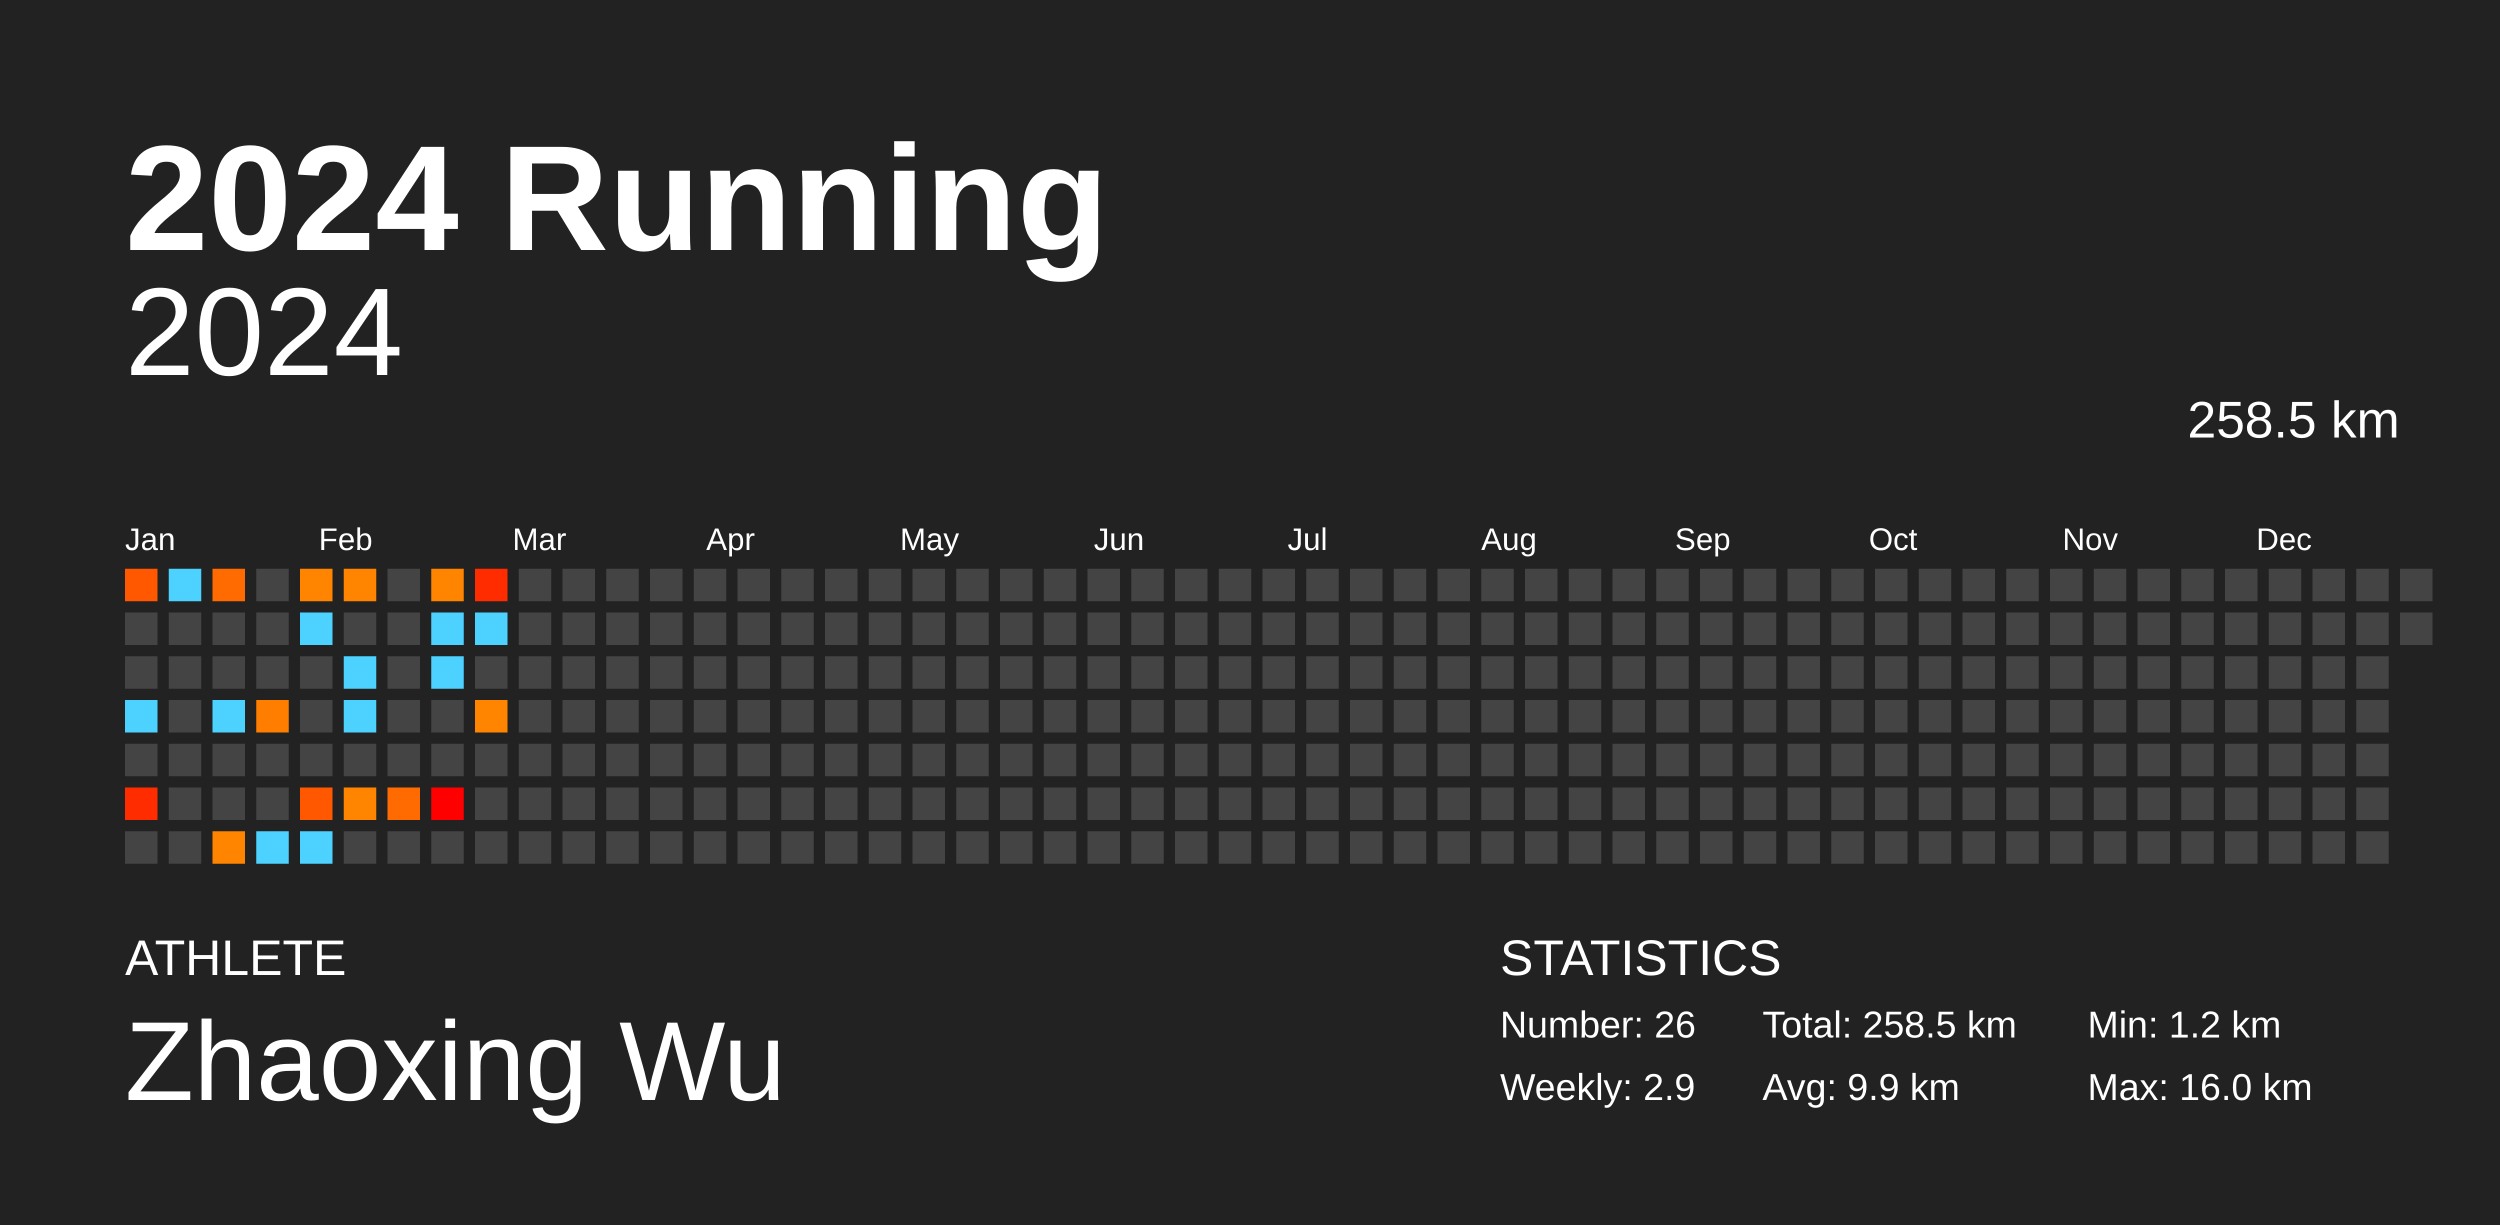
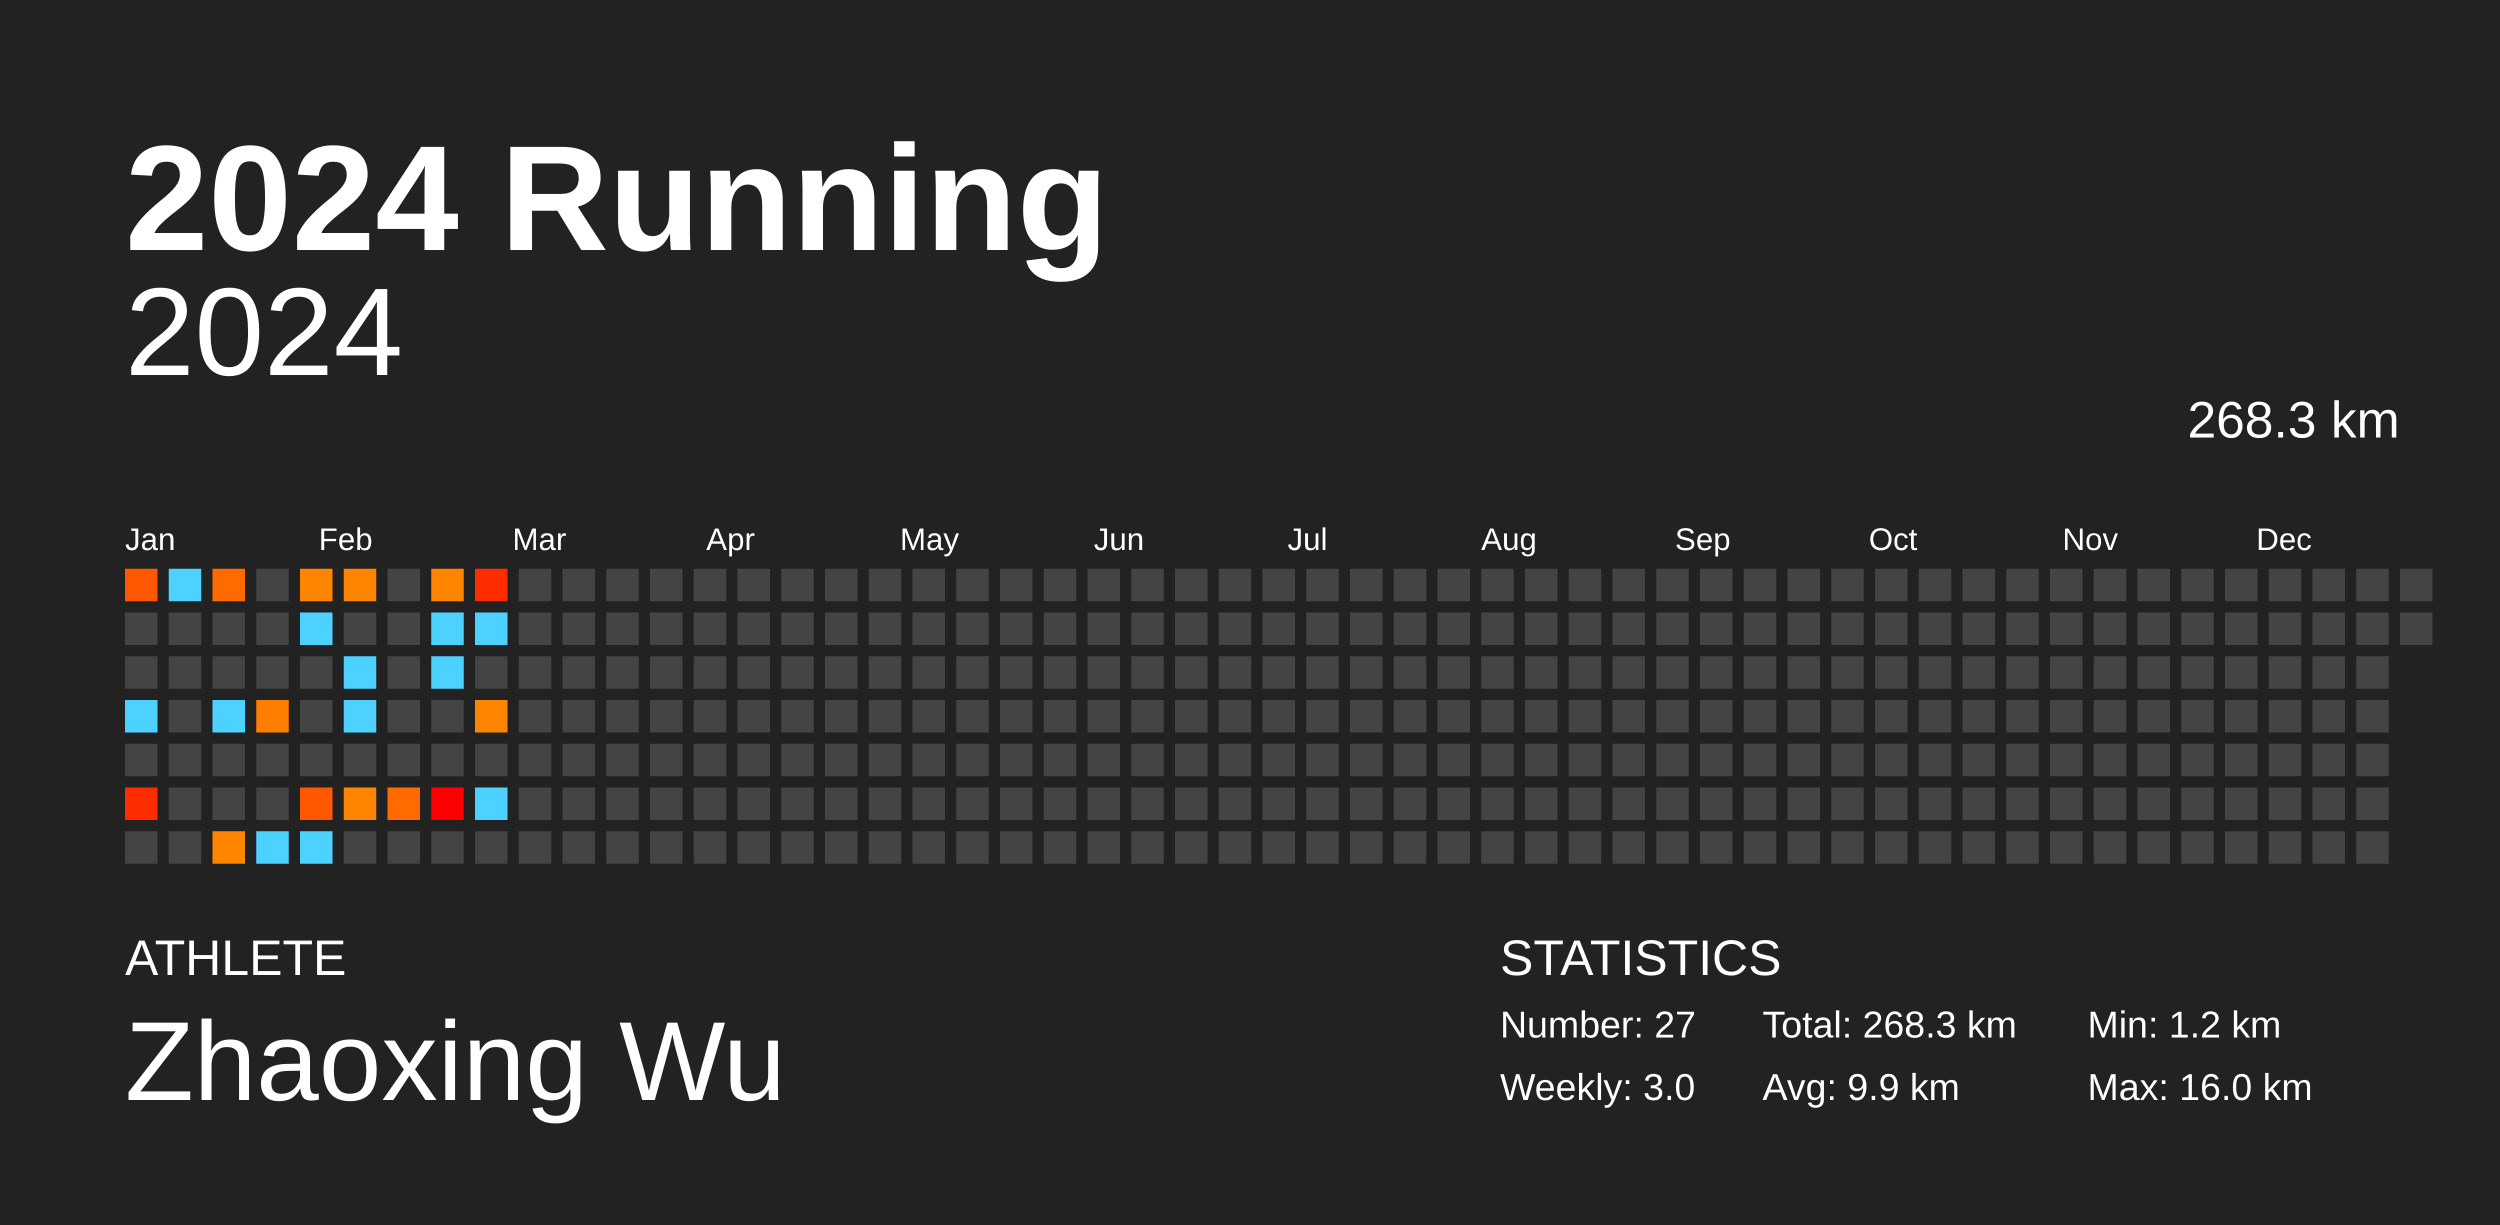
<svg xmlns="http://www.w3.org/2000/svg" baseProfile="full" height="98mm" version="1.1" viewBox="0,0,200,98" width="200mm">
  <defs />
  <rect fill="#222222" height="98" width="200" x="0" y="0" />
  <text fill="#FFFFFF" style="font-size:12px; font-family:Arial; font-weight:bold;" x="10" y="20">2024 Running</text>
  <text fill="#FFFFFF" style="font-size:4px; font-family:Arial" x="10" y="78">ATHLETE</text>
  <text fill="#FFFFFF" style="font-size:9px; font-family:Arial" x="10" y="88">Zhaoxing Wu</text>
  <text fill="#FFFFFF" style="font-size:4px; font-family:Arial" x="120" y="78">STATISTICS</text>
-   <text fill="#FFFFFF" style="font-size:3px; font-family:Arial" x="120" y="83">Number: 26</text>
-   <text fill="#FFFFFF" style="font-size:3px; font-family:Arial" x="120" y="88">Weekly: 2.9</text>
-   <text fill="#FFFFFF" style="font-size:3px; font-family:Arial" x="141" y="83">Total: 258.5 km</text>
+   <text fill="#FFFFFF" style="font-size:3px; font-family:Arial" x="120" y="83">Number: 27</text>
+   <text fill="#FFFFFF" style="font-size:3px; font-family:Arial" x="120" y="88">Weekly: 3.0</text>
+   <text fill="#FFFFFF" style="font-size:3px; font-family:Arial" x="141" y="83">Total: 268.3 km</text>
  <text fill="#FFFFFF" style="font-size:3px; font-family:Arial" x="141" y="88">Avg: 9.9 km</text>
  <text fill="#FFFFFF" style="font-size:3px; font-family:Arial" x="167" y="83">Min: 1.2 km</text>
  <text fill="#FFFFFF" style="font-size:3px; font-family:Arial" x="167" y="88">Max: 16.0 km</text>
  <text alignment-baseline="hanging" fill="#FFFFFF" style="font-size:10.0px; font-family:Arial;" x="10" y="30">2024</text>
-   <text alignment-baseline="hanging" fill="#FFFFFF" style="font-size:4.125px; font-family:Arial;" x="175" y="35">258.5 km</text>
+   <text alignment-baseline="hanging" fill="#FFFFFF" style="font-size:4.125px; font-family:Arial;" x="175" y="35">268.3 km</text>
  <text fill="#FFFFFF" style="font-size:2.5px; font-family:Arial" x="10.0" y="44">Jan</text>
  <text fill="#FFFFFF" style="font-size:2.5px; font-family:Arial" x="25.5" y="44">Feb</text>
  <text fill="#FFFFFF" style="font-size:2.5px; font-family:Arial" x="41.0" y="44">Mar</text>
  <text fill="#FFFFFF" style="font-size:2.5px; font-family:Arial" x="56.5" y="44">Apr</text>
  <text fill="#FFFFFF" style="font-size:2.5px; font-family:Arial" x="72.0" y="44">May</text>
  <text fill="#FFFFFF" style="font-size:2.5px; font-family:Arial" x="87.5" y="44">Jun</text>
  <text fill="#FFFFFF" style="font-size:2.5px; font-family:Arial" x="103.0" y="44">Jul</text>
  <text fill="#FFFFFF" style="font-size:2.5px; font-family:Arial" x="118.5" y="44">Aug</text>
  <text fill="#FFFFFF" style="font-size:2.5px; font-family:Arial" x="134.0" y="44">Sep</text>
  <text fill="#FFFFFF" style="font-size:2.5px; font-family:Arial" x="149.5" y="44">Oct</text>
  <text fill="#FFFFFF" style="font-size:2.5px; font-family:Arial" x="165.0" y="44">Nov</text>
  <text fill="#FFFFFF" style="font-size:2.5px; font-family:Arial" x="180.5" y="44">Dec</text>
  <rect fill="#ff5800" height="2.6" width="2.6" x="10.0" y="45.5" />
  <rect fill="#444444" height="2.6" width="2.6" x="10.0" y="49.0" />
  <rect fill="#444444" height="2.6" width="2.6" x="10.0" y="52.5" />
  <rect fill="#4dd2ff" height="2.6" width="2.6" x="10.0" y="56.0" />
  <rect fill="#444444" height="2.6" width="2.6" x="10.0" y="59.5" />
  <rect fill="#ff2c00" height="2.6" width="2.6" x="10.0" y="63.0" />
  <rect fill="#444444" height="2.6" width="2.6" x="10.0" y="66.5" />
  <rect fill="#4dd2ff" height="2.6" width="2.6" x="13.5" y="45.5" />
  <rect fill="#444444" height="2.6" width="2.6" x="13.5" y="49.0" />
  <rect fill="#444444" height="2.6" width="2.6" x="13.5" y="52.5" />
  <rect fill="#444444" height="2.6" width="2.6" x="13.5" y="56.0" />
  <rect fill="#444444" height="2.6" width="2.6" x="13.5" y="59.5" />
  <rect fill="#444444" height="2.6" width="2.6" x="13.5" y="63.0" />
  <rect fill="#444444" height="2.6" width="2.6" x="13.5" y="66.5" />
  <rect fill="#ff6b00" height="2.6" width="2.6" x="17.0" y="45.5" />
  <rect fill="#444444" height="2.6" width="2.6" x="17.0" y="49.0" />
  <rect fill="#444444" height="2.6" width="2.6" x="17.0" y="52.5" />
  <rect fill="#4dd2ff" height="2.6" width="2.6" x="17.0" y="56.0" />
  <rect fill="#444444" height="2.6" width="2.6" x="17.0" y="59.5" />
  <rect fill="#444444" height="2.6" width="2.6" x="17.0" y="63.0" />
  <rect fill="#ff8500" height="2.6" width="2.6" x="17.0" y="66.5" />
  <rect fill="#444444" height="2.6" width="2.6" x="20.5" y="45.5" />
  <rect fill="#444444" height="2.6" width="2.6" x="20.5" y="49.0" />
  <rect fill="#444444" height="2.6" width="2.6" x="20.5" y="52.5" />
  <rect fill="#ff7e00" height="2.6" width="2.6" x="20.5" y="56.0" />
  <rect fill="#444444" height="2.6" width="2.6" x="20.5" y="59.5" />
  <rect fill="#444444" height="2.6" width="2.6" x="20.5" y="63.0" />
  <rect fill="#4dd2ff" height="2.6" width="2.6" x="20.5" y="66.5" />
  <rect fill="#ff8400" height="2.6" width="2.6" x="24.0" y="45.5" />
  <rect fill="#4dd2ff" height="2.6" width="2.6" x="24.0" y="49.0" />
  <rect fill="#444444" height="2.6" width="2.6" x="24.0" y="52.5" />
  <rect fill="#444444" height="2.6" width="2.6" x="24.0" y="56.0" />
  <rect fill="#444444" height="2.6" width="2.6" x="24.0" y="59.5" />
  <rect fill="#ff5800" height="2.6" width="2.6" x="24.0" y="63.0" />
  <rect fill="#4dd2ff" height="2.6" width="2.6" x="24.0" y="66.5" />
  <rect fill="#ff8500" height="2.6" width="2.6" x="27.5" y="45.5" />
  <rect fill="#444444" height="2.6" width="2.6" x="27.5" y="49.0" />
  <rect fill="#4dd2ff" height="2.6" width="2.6" x="27.5" y="52.5" />
  <rect fill="#4dd2ff" height="2.6" width="2.6" x="27.5" y="56.0" />
  <rect fill="#444444" height="2.6" width="2.6" x="27.5" y="59.5" />
  <rect fill="#ff8500" height="2.6" width="2.6" x="27.5" y="63.0" />
  <rect fill="#444444" height="2.6" width="2.6" x="27.5" y="66.5" />
  <rect fill="#444444" height="2.6" width="2.6" x="31.0" y="45.5" />
  <rect fill="#444444" height="2.6" width="2.6" x="31.0" y="49.0" />
  <rect fill="#444444" height="2.6" width="2.6" x="31.0" y="52.5" />
  <rect fill="#444444" height="2.6" width="2.6" x="31.0" y="56.0" />
  <rect fill="#444444" height="2.6" width="2.6" x="31.0" y="59.5" />
  <rect fill="#ff6b00" height="2.6" width="2.6" x="31.0" y="63.0" />
  <rect fill="#444444" height="2.6" width="2.6" x="31.0" y="66.5" />
  <rect fill="#ff8500" height="2.6" width="2.6" x="34.5" y="45.5" />
  <rect fill="#4dd2ff" height="2.6" width="2.6" x="34.5" y="49.0" />
  <rect fill="#4dd2ff" height="2.6" width="2.6" x="34.5" y="52.5" />
  <rect fill="#444444" height="2.6" width="2.6" x="34.5" y="56.0" />
  <rect fill="#444444" height="2.6" width="2.6" x="34.5" y="59.5" />
  <rect fill="#ff0000" height="2.6" width="2.6" x="34.5" y="63.0" />
  <rect fill="#444444" height="2.6" width="2.6" x="34.5" y="66.5" />
  <rect fill="#ff2c00" height="2.6" width="2.6" x="38.0" y="45.5" />
  <rect fill="#4dd2ff" height="2.6" width="2.6" x="38.0" y="49.0" />
  <rect fill="#444444" height="2.6" width="2.6" x="38.0" y="52.5" />
  <rect fill="#ff8500" height="2.6" width="2.6" x="38.0" y="56.0" />
  <rect fill="#444444" height="2.6" width="2.6" x="38.0" y="59.5" />
-   <rect fill="#444444" height="2.6" width="2.6" x="38.0" y="63.0" />
+   <rect fill="#4dd2ff" height="2.6" width="2.6" x="38.0" y="63.0" />
  <rect fill="#444444" height="2.6" width="2.6" x="38.0" y="66.5" />
  <rect fill="#444444" height="2.6" width="2.6" x="41.5" y="45.5" />
  <rect fill="#444444" height="2.6" width="2.6" x="41.5" y="49.0" />
  <rect fill="#444444" height="2.6" width="2.6" x="41.5" y="52.5" />
  <rect fill="#444444" height="2.6" width="2.6" x="41.5" y="56.0" />
  <rect fill="#444444" height="2.6" width="2.6" x="41.5" y="59.5" />
  <rect fill="#444444" height="2.6" width="2.6" x="41.5" y="63.0" />
  <rect fill="#444444" height="2.6" width="2.6" x="41.5" y="66.5" />
  <rect fill="#444444" height="2.6" width="2.6" x="45.0" y="45.5" />
  <rect fill="#444444" height="2.6" width="2.6" x="45.0" y="49.0" />
  <rect fill="#444444" height="2.6" width="2.6" x="45.0" y="52.5" />
  <rect fill="#444444" height="2.6" width="2.6" x="45.0" y="56.0" />
  <rect fill="#444444" height="2.6" width="2.6" x="45.0" y="59.5" />
  <rect fill="#444444" height="2.6" width="2.6" x="45.0" y="63.0" />
  <rect fill="#444444" height="2.6" width="2.6" x="45.0" y="66.5" />
  <rect fill="#444444" height="2.6" width="2.6" x="48.5" y="45.5" />
  <rect fill="#444444" height="2.6" width="2.6" x="48.5" y="49.0" />
  <rect fill="#444444" height="2.6" width="2.6" x="48.5" y="52.5" />
  <rect fill="#444444" height="2.6" width="2.6" x="48.5" y="56.0" />
  <rect fill="#444444" height="2.6" width="2.6" x="48.5" y="59.5" />
  <rect fill="#444444" height="2.6" width="2.6" x="48.5" y="63.0" />
  <rect fill="#444444" height="2.6" width="2.6" x="48.5" y="66.5" />
  <rect fill="#444444" height="2.6" width="2.6" x="52.0" y="45.5" />
  <rect fill="#444444" height="2.6" width="2.6" x="52.0" y="49.0" />
  <rect fill="#444444" height="2.6" width="2.6" x="52.0" y="52.5" />
  <rect fill="#444444" height="2.6" width="2.6" x="52.0" y="56.0" />
  <rect fill="#444444" height="2.6" width="2.6" x="52.0" y="59.5" />
  <rect fill="#444444" height="2.6" width="2.6" x="52.0" y="63.0" />
  <rect fill="#444444" height="2.6" width="2.6" x="52.0" y="66.5" />
  <rect fill="#444444" height="2.6" width="2.6" x="55.5" y="45.5" />
  <rect fill="#444444" height="2.6" width="2.6" x="55.5" y="49.0" />
  <rect fill="#444444" height="2.6" width="2.6" x="55.5" y="52.5" />
  <rect fill="#444444" height="2.6" width="2.6" x="55.5" y="56.0" />
  <rect fill="#444444" height="2.6" width="2.6" x="55.5" y="59.5" />
  <rect fill="#444444" height="2.6" width="2.6" x="55.5" y="63.0" />
  <rect fill="#444444" height="2.6" width="2.6" x="55.5" y="66.5" />
  <rect fill="#444444" height="2.6" width="2.6" x="59.0" y="45.5" />
  <rect fill="#444444" height="2.6" width="2.6" x="59.0" y="49.0" />
  <rect fill="#444444" height="2.6" width="2.6" x="59.0" y="52.5" />
  <rect fill="#444444" height="2.6" width="2.6" x="59.0" y="56.0" />
  <rect fill="#444444" height="2.6" width="2.6" x="59.0" y="59.5" />
  <rect fill="#444444" height="2.6" width="2.6" x="59.0" y="63.0" />
  <rect fill="#444444" height="2.6" width="2.6" x="59.0" y="66.5" />
  <rect fill="#444444" height="2.6" width="2.6" x="62.5" y="45.5" />
  <rect fill="#444444" height="2.6" width="2.6" x="62.5" y="49.0" />
  <rect fill="#444444" height="2.6" width="2.6" x="62.5" y="52.5" />
  <rect fill="#444444" height="2.6" width="2.6" x="62.5" y="56.0" />
  <rect fill="#444444" height="2.6" width="2.6" x="62.5" y="59.5" />
  <rect fill="#444444" height="2.6" width="2.6" x="62.5" y="63.0" />
  <rect fill="#444444" height="2.6" width="2.6" x="62.5" y="66.5" />
  <rect fill="#444444" height="2.6" width="2.6" x="66.0" y="45.5" />
  <rect fill="#444444" height="2.6" width="2.6" x="66.0" y="49.0" />
  <rect fill="#444444" height="2.6" width="2.6" x="66.0" y="52.5" />
  <rect fill="#444444" height="2.6" width="2.6" x="66.0" y="56.0" />
  <rect fill="#444444" height="2.6" width="2.6" x="66.0" y="59.5" />
  <rect fill="#444444" height="2.6" width="2.6" x="66.0" y="63.0" />
  <rect fill="#444444" height="2.6" width="2.6" x="66.0" y="66.5" />
  <rect fill="#444444" height="2.6" width="2.6" x="69.5" y="45.5" />
  <rect fill="#444444" height="2.6" width="2.6" x="69.5" y="49.0" />
  <rect fill="#444444" height="2.6" width="2.6" x="69.5" y="52.5" />
  <rect fill="#444444" height="2.6" width="2.6" x="69.5" y="56.0" />
  <rect fill="#444444" height="2.6" width="2.6" x="69.5" y="59.5" />
  <rect fill="#444444" height="2.6" width="2.6" x="69.5" y="63.0" />
  <rect fill="#444444" height="2.6" width="2.6" x="69.5" y="66.5" />
  <rect fill="#444444" height="2.6" width="2.6" x="73.0" y="45.5" />
  <rect fill="#444444" height="2.6" width="2.6" x="73.0" y="49.0" />
  <rect fill="#444444" height="2.6" width="2.6" x="73.0" y="52.5" />
  <rect fill="#444444" height="2.6" width="2.6" x="73.0" y="56.0" />
  <rect fill="#444444" height="2.6" width="2.6" x="73.0" y="59.5" />
  <rect fill="#444444" height="2.6" width="2.6" x="73.0" y="63.0" />
  <rect fill="#444444" height="2.6" width="2.6" x="73.0" y="66.5" />
  <rect fill="#444444" height="2.6" width="2.6" x="76.5" y="45.5" />
  <rect fill="#444444" height="2.6" width="2.6" x="76.5" y="49.0" />
  <rect fill="#444444" height="2.6" width="2.6" x="76.5" y="52.5" />
  <rect fill="#444444" height="2.6" width="2.6" x="76.5" y="56.0" />
  <rect fill="#444444" height="2.6" width="2.6" x="76.5" y="59.5" />
  <rect fill="#444444" height="2.6" width="2.6" x="76.5" y="63.0" />
  <rect fill="#444444" height="2.6" width="2.6" x="76.5" y="66.5" />
  <rect fill="#444444" height="2.6" width="2.6" x="80.0" y="45.5" />
  <rect fill="#444444" height="2.6" width="2.6" x="80.0" y="49.0" />
  <rect fill="#444444" height="2.6" width="2.6" x="80.0" y="52.5" />
  <rect fill="#444444" height="2.6" width="2.6" x="80.0" y="56.0" />
  <rect fill="#444444" height="2.6" width="2.6" x="80.0" y="59.5" />
  <rect fill="#444444" height="2.6" width="2.6" x="80.0" y="63.0" />
  <rect fill="#444444" height="2.6" width="2.6" x="80.0" y="66.5" />
  <rect fill="#444444" height="2.6" width="2.6" x="83.5" y="45.5" />
  <rect fill="#444444" height="2.6" width="2.6" x="83.5" y="49.0" />
  <rect fill="#444444" height="2.6" width="2.6" x="83.5" y="52.5" />
  <rect fill="#444444" height="2.6" width="2.6" x="83.5" y="56.0" />
  <rect fill="#444444" height="2.6" width="2.6" x="83.5" y="59.5" />
  <rect fill="#444444" height="2.6" width="2.6" x="83.5" y="63.0" />
  <rect fill="#444444" height="2.6" width="2.6" x="83.5" y="66.5" />
  <rect fill="#444444" height="2.6" width="2.6" x="87.0" y="45.5" />
  <rect fill="#444444" height="2.6" width="2.6" x="87.0" y="49.0" />
  <rect fill="#444444" height="2.6" width="2.6" x="87.0" y="52.5" />
  <rect fill="#444444" height="2.6" width="2.6" x="87.0" y="56.0" />
  <rect fill="#444444" height="2.6" width="2.6" x="87.0" y="59.5" />
  <rect fill="#444444" height="2.6" width="2.6" x="87.0" y="63.0" />
  <rect fill="#444444" height="2.6" width="2.6" x="87.0" y="66.5" />
  <rect fill="#444444" height="2.6" width="2.6" x="90.5" y="45.5" />
  <rect fill="#444444" height="2.6" width="2.6" x="90.5" y="49.0" />
  <rect fill="#444444" height="2.6" width="2.6" x="90.5" y="52.5" />
  <rect fill="#444444" height="2.6" width="2.6" x="90.5" y="56.0" />
  <rect fill="#444444" height="2.6" width="2.6" x="90.5" y="59.5" />
  <rect fill="#444444" height="2.6" width="2.6" x="90.5" y="63.0" />
  <rect fill="#444444" height="2.6" width="2.6" x="90.5" y="66.5" />
  <rect fill="#444444" height="2.6" width="2.6" x="94.0" y="45.5" />
  <rect fill="#444444" height="2.6" width="2.6" x="94.0" y="49.0" />
  <rect fill="#444444" height="2.6" width="2.6" x="94.0" y="52.5" />
  <rect fill="#444444" height="2.6" width="2.6" x="94.0" y="56.0" />
  <rect fill="#444444" height="2.6" width="2.6" x="94.0" y="59.5" />
  <rect fill="#444444" height="2.6" width="2.6" x="94.0" y="63.0" />
  <rect fill="#444444" height="2.6" width="2.6" x="94.0" y="66.5" />
  <rect fill="#444444" height="2.6" width="2.6" x="97.5" y="45.5" />
  <rect fill="#444444" height="2.6" width="2.6" x="97.5" y="49.0" />
  <rect fill="#444444" height="2.6" width="2.6" x="97.5" y="52.5" />
  <rect fill="#444444" height="2.6" width="2.6" x="97.5" y="56.0" />
  <rect fill="#444444" height="2.6" width="2.6" x="97.5" y="59.5" />
  <rect fill="#444444" height="2.6" width="2.6" x="97.5" y="63.0" />
  <rect fill="#444444" height="2.6" width="2.6" x="97.5" y="66.5" />
  <rect fill="#444444" height="2.6" width="2.6" x="101.0" y="45.5" />
  <rect fill="#444444" height="2.6" width="2.6" x="101.0" y="49.0" />
  <rect fill="#444444" height="2.6" width="2.6" x="101.0" y="52.5" />
  <rect fill="#444444" height="2.6" width="2.6" x="101.0" y="56.0" />
  <rect fill="#444444" height="2.6" width="2.6" x="101.0" y="59.5" />
  <rect fill="#444444" height="2.6" width="2.6" x="101.0" y="63.0" />
  <rect fill="#444444" height="2.6" width="2.6" x="101.0" y="66.5" />
  <rect fill="#444444" height="2.6" width="2.6" x="104.5" y="45.5" />
  <rect fill="#444444" height="2.6" width="2.6" x="104.5" y="49.0" />
  <rect fill="#444444" height="2.6" width="2.6" x="104.5" y="52.5" />
  <rect fill="#444444" height="2.6" width="2.6" x="104.5" y="56.0" />
  <rect fill="#444444" height="2.6" width="2.6" x="104.5" y="59.5" />
  <rect fill="#444444" height="2.6" width="2.6" x="104.5" y="63.0" />
  <rect fill="#444444" height="2.6" width="2.6" x="104.5" y="66.5" />
  <rect fill="#444444" height="2.6" width="2.6" x="108.0" y="45.5" />
  <rect fill="#444444" height="2.6" width="2.6" x="108.0" y="49.0" />
  <rect fill="#444444" height="2.6" width="2.6" x="108.0" y="52.5" />
  <rect fill="#444444" height="2.6" width="2.6" x="108.0" y="56.0" />
  <rect fill="#444444" height="2.6" width="2.6" x="108.0" y="59.5" />
  <rect fill="#444444" height="2.6" width="2.6" x="108.0" y="63.0" />
  <rect fill="#444444" height="2.6" width="2.6" x="108.0" y="66.5" />
  <rect fill="#444444" height="2.6" width="2.6" x="111.5" y="45.5" />
  <rect fill="#444444" height="2.6" width="2.6" x="111.5" y="49.0" />
  <rect fill="#444444" height="2.6" width="2.6" x="111.5" y="52.5" />
  <rect fill="#444444" height="2.6" width="2.6" x="111.5" y="56.0" />
  <rect fill="#444444" height="2.6" width="2.6" x="111.5" y="59.5" />
  <rect fill="#444444" height="2.6" width="2.6" x="111.5" y="63.0" />
  <rect fill="#444444" height="2.6" width="2.6" x="111.5" y="66.5" />
  <rect fill="#444444" height="2.6" width="2.6" x="115.0" y="45.5" />
  <rect fill="#444444" height="2.6" width="2.6" x="115.0" y="49.0" />
  <rect fill="#444444" height="2.6" width="2.6" x="115.0" y="52.5" />
  <rect fill="#444444" height="2.6" width="2.6" x="115.0" y="56.0" />
  <rect fill="#444444" height="2.6" width="2.6" x="115.0" y="59.5" />
  <rect fill="#444444" height="2.6" width="2.6" x="115.0" y="63.0" />
  <rect fill="#444444" height="2.6" width="2.6" x="115.0" y="66.5" />
  <rect fill="#444444" height="2.6" width="2.6" x="118.5" y="45.5" />
  <rect fill="#444444" height="2.6" width="2.6" x="118.5" y="49.0" />
  <rect fill="#444444" height="2.6" width="2.6" x="118.5" y="52.5" />
  <rect fill="#444444" height="2.6" width="2.6" x="118.5" y="56.0" />
  <rect fill="#444444" height="2.6" width="2.6" x="118.5" y="59.5" />
  <rect fill="#444444" height="2.6" width="2.6" x="118.5" y="63.0" />
  <rect fill="#444444" height="2.6" width="2.6" x="118.5" y="66.5" />
  <rect fill="#444444" height="2.6" width="2.6" x="122.0" y="45.5" />
  <rect fill="#444444" height="2.6" width="2.6" x="122.0" y="49.0" />
  <rect fill="#444444" height="2.6" width="2.6" x="122.0" y="52.5" />
  <rect fill="#444444" height="2.6" width="2.6" x="122.0" y="56.0" />
  <rect fill="#444444" height="2.6" width="2.6" x="122.0" y="59.5" />
  <rect fill="#444444" height="2.6" width="2.6" x="122.0" y="63.0" />
  <rect fill="#444444" height="2.6" width="2.6" x="122.0" y="66.5" />
  <rect fill="#444444" height="2.6" width="2.6" x="125.5" y="45.5" />
  <rect fill="#444444" height="2.6" width="2.6" x="125.5" y="49.0" />
  <rect fill="#444444" height="2.6" width="2.6" x="125.5" y="52.5" />
  <rect fill="#444444" height="2.6" width="2.6" x="125.5" y="56.0" />
  <rect fill="#444444" height="2.6" width="2.6" x="125.5" y="59.5" />
  <rect fill="#444444" height="2.6" width="2.6" x="125.5" y="63.0" />
  <rect fill="#444444" height="2.6" width="2.6" x="125.5" y="66.5" />
  <rect fill="#444444" height="2.6" width="2.6" x="129.0" y="45.5" />
  <rect fill="#444444" height="2.6" width="2.6" x="129.0" y="49.0" />
  <rect fill="#444444" height="2.6" width="2.6" x="129.0" y="52.5" />
  <rect fill="#444444" height="2.6" width="2.6" x="129.0" y="56.0" />
  <rect fill="#444444" height="2.6" width="2.6" x="129.0" y="59.5" />
  <rect fill="#444444" height="2.6" width="2.6" x="129.0" y="63.0" />
  <rect fill="#444444" height="2.6" width="2.6" x="129.0" y="66.5" />
  <rect fill="#444444" height="2.6" width="2.6" x="132.5" y="45.5" />
  <rect fill="#444444" height="2.6" width="2.6" x="132.5" y="49.0" />
  <rect fill="#444444" height="2.6" width="2.6" x="132.5" y="52.5" />
  <rect fill="#444444" height="2.6" width="2.6" x="132.5" y="56.0" />
  <rect fill="#444444" height="2.6" width="2.6" x="132.5" y="59.5" />
  <rect fill="#444444" height="2.6" width="2.6" x="132.5" y="63.0" />
  <rect fill="#444444" height="2.6" width="2.6" x="132.5" y="66.5" />
  <rect fill="#444444" height="2.6" width="2.6" x="136.0" y="45.5" />
  <rect fill="#444444" height="2.6" width="2.6" x="136.0" y="49.0" />
  <rect fill="#444444" height="2.6" width="2.6" x="136.0" y="52.5" />
  <rect fill="#444444" height="2.6" width="2.6" x="136.0" y="56.0" />
  <rect fill="#444444" height="2.6" width="2.6" x="136.0" y="59.5" />
  <rect fill="#444444" height="2.6" width="2.6" x="136.0" y="63.0" />
  <rect fill="#444444" height="2.6" width="2.6" x="136.0" y="66.5" />
  <rect fill="#444444" height="2.6" width="2.6" x="139.5" y="45.5" />
  <rect fill="#444444" height="2.6" width="2.6" x="139.5" y="49.0" />
  <rect fill="#444444" height="2.6" width="2.6" x="139.5" y="52.5" />
  <rect fill="#444444" height="2.6" width="2.6" x="139.5" y="56.0" />
  <rect fill="#444444" height="2.6" width="2.6" x="139.5" y="59.5" />
  <rect fill="#444444" height="2.6" width="2.6" x="139.5" y="63.0" />
  <rect fill="#444444" height="2.6" width="2.6" x="139.5" y="66.5" />
  <rect fill="#444444" height="2.6" width="2.6" x="143.0" y="45.5" />
  <rect fill="#444444" height="2.6" width="2.6" x="143.0" y="49.0" />
  <rect fill="#444444" height="2.6" width="2.6" x="143.0" y="52.5" />
  <rect fill="#444444" height="2.6" width="2.6" x="143.0" y="56.0" />
  <rect fill="#444444" height="2.6" width="2.6" x="143.0" y="59.5" />
  <rect fill="#444444" height="2.6" width="2.6" x="143.0" y="63.0" />
  <rect fill="#444444" height="2.6" width="2.6" x="143.0" y="66.5" />
  <rect fill="#444444" height="2.6" width="2.6" x="146.5" y="45.5" />
  <rect fill="#444444" height="2.6" width="2.6" x="146.5" y="49.0" />
  <rect fill="#444444" height="2.6" width="2.6" x="146.5" y="52.5" />
  <rect fill="#444444" height="2.6" width="2.6" x="146.5" y="56.0" />
  <rect fill="#444444" height="2.6" width="2.6" x="146.5" y="59.5" />
  <rect fill="#444444" height="2.6" width="2.6" x="146.5" y="63.0" />
  <rect fill="#444444" height="2.6" width="2.6" x="146.5" y="66.5" />
  <rect fill="#444444" height="2.6" width="2.6" x="150.0" y="45.5" />
  <rect fill="#444444" height="2.6" width="2.6" x="150.0" y="49.0" />
  <rect fill="#444444" height="2.6" width="2.6" x="150.0" y="52.5" />
  <rect fill="#444444" height="2.6" width="2.6" x="150.0" y="56.0" />
  <rect fill="#444444" height="2.6" width="2.6" x="150.0" y="59.5" />
  <rect fill="#444444" height="2.6" width="2.6" x="150.0" y="63.0" />
  <rect fill="#444444" height="2.6" width="2.6" x="150.0" y="66.5" />
  <rect fill="#444444" height="2.6" width="2.6" x="153.5" y="45.5" />
  <rect fill="#444444" height="2.6" width="2.6" x="153.5" y="49.0" />
  <rect fill="#444444" height="2.6" width="2.6" x="153.5" y="52.5" />
  <rect fill="#444444" height="2.6" width="2.6" x="153.5" y="56.0" />
  <rect fill="#444444" height="2.6" width="2.6" x="153.5" y="59.5" />
  <rect fill="#444444" height="2.6" width="2.6" x="153.5" y="63.0" />
  <rect fill="#444444" height="2.6" width="2.6" x="153.5" y="66.5" />
  <rect fill="#444444" height="2.6" width="2.6" x="157.0" y="45.5" />
  <rect fill="#444444" height="2.6" width="2.6" x="157.0" y="49.0" />
  <rect fill="#444444" height="2.6" width="2.6" x="157.0" y="52.5" />
  <rect fill="#444444" height="2.6" width="2.6" x="157.0" y="56.0" />
  <rect fill="#444444" height="2.6" width="2.6" x="157.0" y="59.5" />
  <rect fill="#444444" height="2.6" width="2.6" x="157.0" y="63.0" />
  <rect fill="#444444" height="2.6" width="2.6" x="157.0" y="66.5" />
  <rect fill="#444444" height="2.6" width="2.6" x="160.5" y="45.5" />
  <rect fill="#444444" height="2.6" width="2.6" x="160.5" y="49.0" />
  <rect fill="#444444" height="2.6" width="2.6" x="160.5" y="52.5" />
  <rect fill="#444444" height="2.6" width="2.6" x="160.5" y="56.0" />
  <rect fill="#444444" height="2.6" width="2.6" x="160.5" y="59.5" />
  <rect fill="#444444" height="2.6" width="2.6" x="160.5" y="63.0" />
  <rect fill="#444444" height="2.6" width="2.6" x="160.5" y="66.5" />
  <rect fill="#444444" height="2.6" width="2.6" x="164.0" y="45.5" />
  <rect fill="#444444" height="2.6" width="2.6" x="164.0" y="49.0" />
  <rect fill="#444444" height="2.6" width="2.6" x="164.0" y="52.5" />
  <rect fill="#444444" height="2.6" width="2.6" x="164.0" y="56.0" />
  <rect fill="#444444" height="2.6" width="2.6" x="164.0" y="59.5" />
  <rect fill="#444444" height="2.6" width="2.6" x="164.0" y="63.0" />
  <rect fill="#444444" height="2.6" width="2.6" x="164.0" y="66.5" />
  <rect fill="#444444" height="2.6" width="2.6" x="167.5" y="45.5" />
  <rect fill="#444444" height="2.6" width="2.6" x="167.5" y="49.0" />
  <rect fill="#444444" height="2.6" width="2.6" x="167.5" y="52.5" />
  <rect fill="#444444" height="2.6" width="2.6" x="167.5" y="56.0" />
  <rect fill="#444444" height="2.6" width="2.6" x="167.5" y="59.5" />
  <rect fill="#444444" height="2.6" width="2.6" x="167.5" y="63.0" />
  <rect fill="#444444" height="2.6" width="2.6" x="167.5" y="66.5" />
  <rect fill="#444444" height="2.6" width="2.6" x="171.0" y="45.5" />
  <rect fill="#444444" height="2.6" width="2.6" x="171.0" y="49.0" />
  <rect fill="#444444" height="2.6" width="2.6" x="171.0" y="52.5" />
  <rect fill="#444444" height="2.6" width="2.6" x="171.0" y="56.0" />
  <rect fill="#444444" height="2.6" width="2.6" x="171.0" y="59.5" />
  <rect fill="#444444" height="2.6" width="2.6" x="171.0" y="63.0" />
  <rect fill="#444444" height="2.6" width="2.6" x="171.0" y="66.5" />
  <rect fill="#444444" height="2.6" width="2.6" x="174.5" y="45.5" />
  <rect fill="#444444" height="2.6" width="2.6" x="174.5" y="49.0" />
  <rect fill="#444444" height="2.6" width="2.6" x="174.5" y="52.5" />
  <rect fill="#444444" height="2.6" width="2.6" x="174.5" y="56.0" />
  <rect fill="#444444" height="2.6" width="2.6" x="174.5" y="59.5" />
  <rect fill="#444444" height="2.6" width="2.6" x="174.5" y="63.0" />
  <rect fill="#444444" height="2.6" width="2.6" x="174.5" y="66.5" />
  <rect fill="#444444" height="2.6" width="2.6" x="178.0" y="45.5" />
  <rect fill="#444444" height="2.6" width="2.6" x="178.0" y="49.0" />
  <rect fill="#444444" height="2.6" width="2.6" x="178.0" y="52.5" />
  <rect fill="#444444" height="2.6" width="2.6" x="178.0" y="56.0" />
  <rect fill="#444444" height="2.6" width="2.6" x="178.0" y="59.5" />
  <rect fill="#444444" height="2.6" width="2.6" x="178.0" y="63.0" />
  <rect fill="#444444" height="2.6" width="2.6" x="178.0" y="66.5" />
  <rect fill="#444444" height="2.6" width="2.6" x="181.5" y="45.5" />
  <rect fill="#444444" height="2.6" width="2.6" x="181.5" y="49.0" />
  <rect fill="#444444" height="2.6" width="2.6" x="181.5" y="52.5" />
  <rect fill="#444444" height="2.6" width="2.6" x="181.5" y="56.0" />
  <rect fill="#444444" height="2.6" width="2.6" x="181.5" y="59.5" />
  <rect fill="#444444" height="2.6" width="2.6" x="181.5" y="63.0" />
  <rect fill="#444444" height="2.6" width="2.6" x="181.5" y="66.5" />
  <rect fill="#444444" height="2.6" width="2.6" x="185.0" y="45.5" />
  <rect fill="#444444" height="2.6" width="2.6" x="185.0" y="49.0" />
  <rect fill="#444444" height="2.6" width="2.6" x="185.0" y="52.5" />
  <rect fill="#444444" height="2.6" width="2.6" x="185.0" y="56.0" />
  <rect fill="#444444" height="2.6" width="2.6" x="185.0" y="59.5" />
  <rect fill="#444444" height="2.6" width="2.6" x="185.0" y="63.0" />
  <rect fill="#444444" height="2.6" width="2.6" x="185.0" y="66.5" />
  <rect fill="#444444" height="2.6" width="2.6" x="188.5" y="45.5" />
  <rect fill="#444444" height="2.6" width="2.6" x="188.5" y="49.0" />
  <rect fill="#444444" height="2.6" width="2.6" x="188.5" y="52.5" />
  <rect fill="#444444" height="2.6" width="2.6" x="188.5" y="56.0" />
  <rect fill="#444444" height="2.6" width="2.6" x="188.5" y="59.5" />
  <rect fill="#444444" height="2.6" width="2.6" x="188.5" y="63.0" />
  <rect fill="#444444" height="2.6" width="2.6" x="188.5" y="66.5" />
  <rect fill="#444444" height="2.6" width="2.6" x="192.0" y="45.5" />
  <rect fill="#444444" height="2.6" width="2.6" x="192.0" y="49.0" />
</svg>
